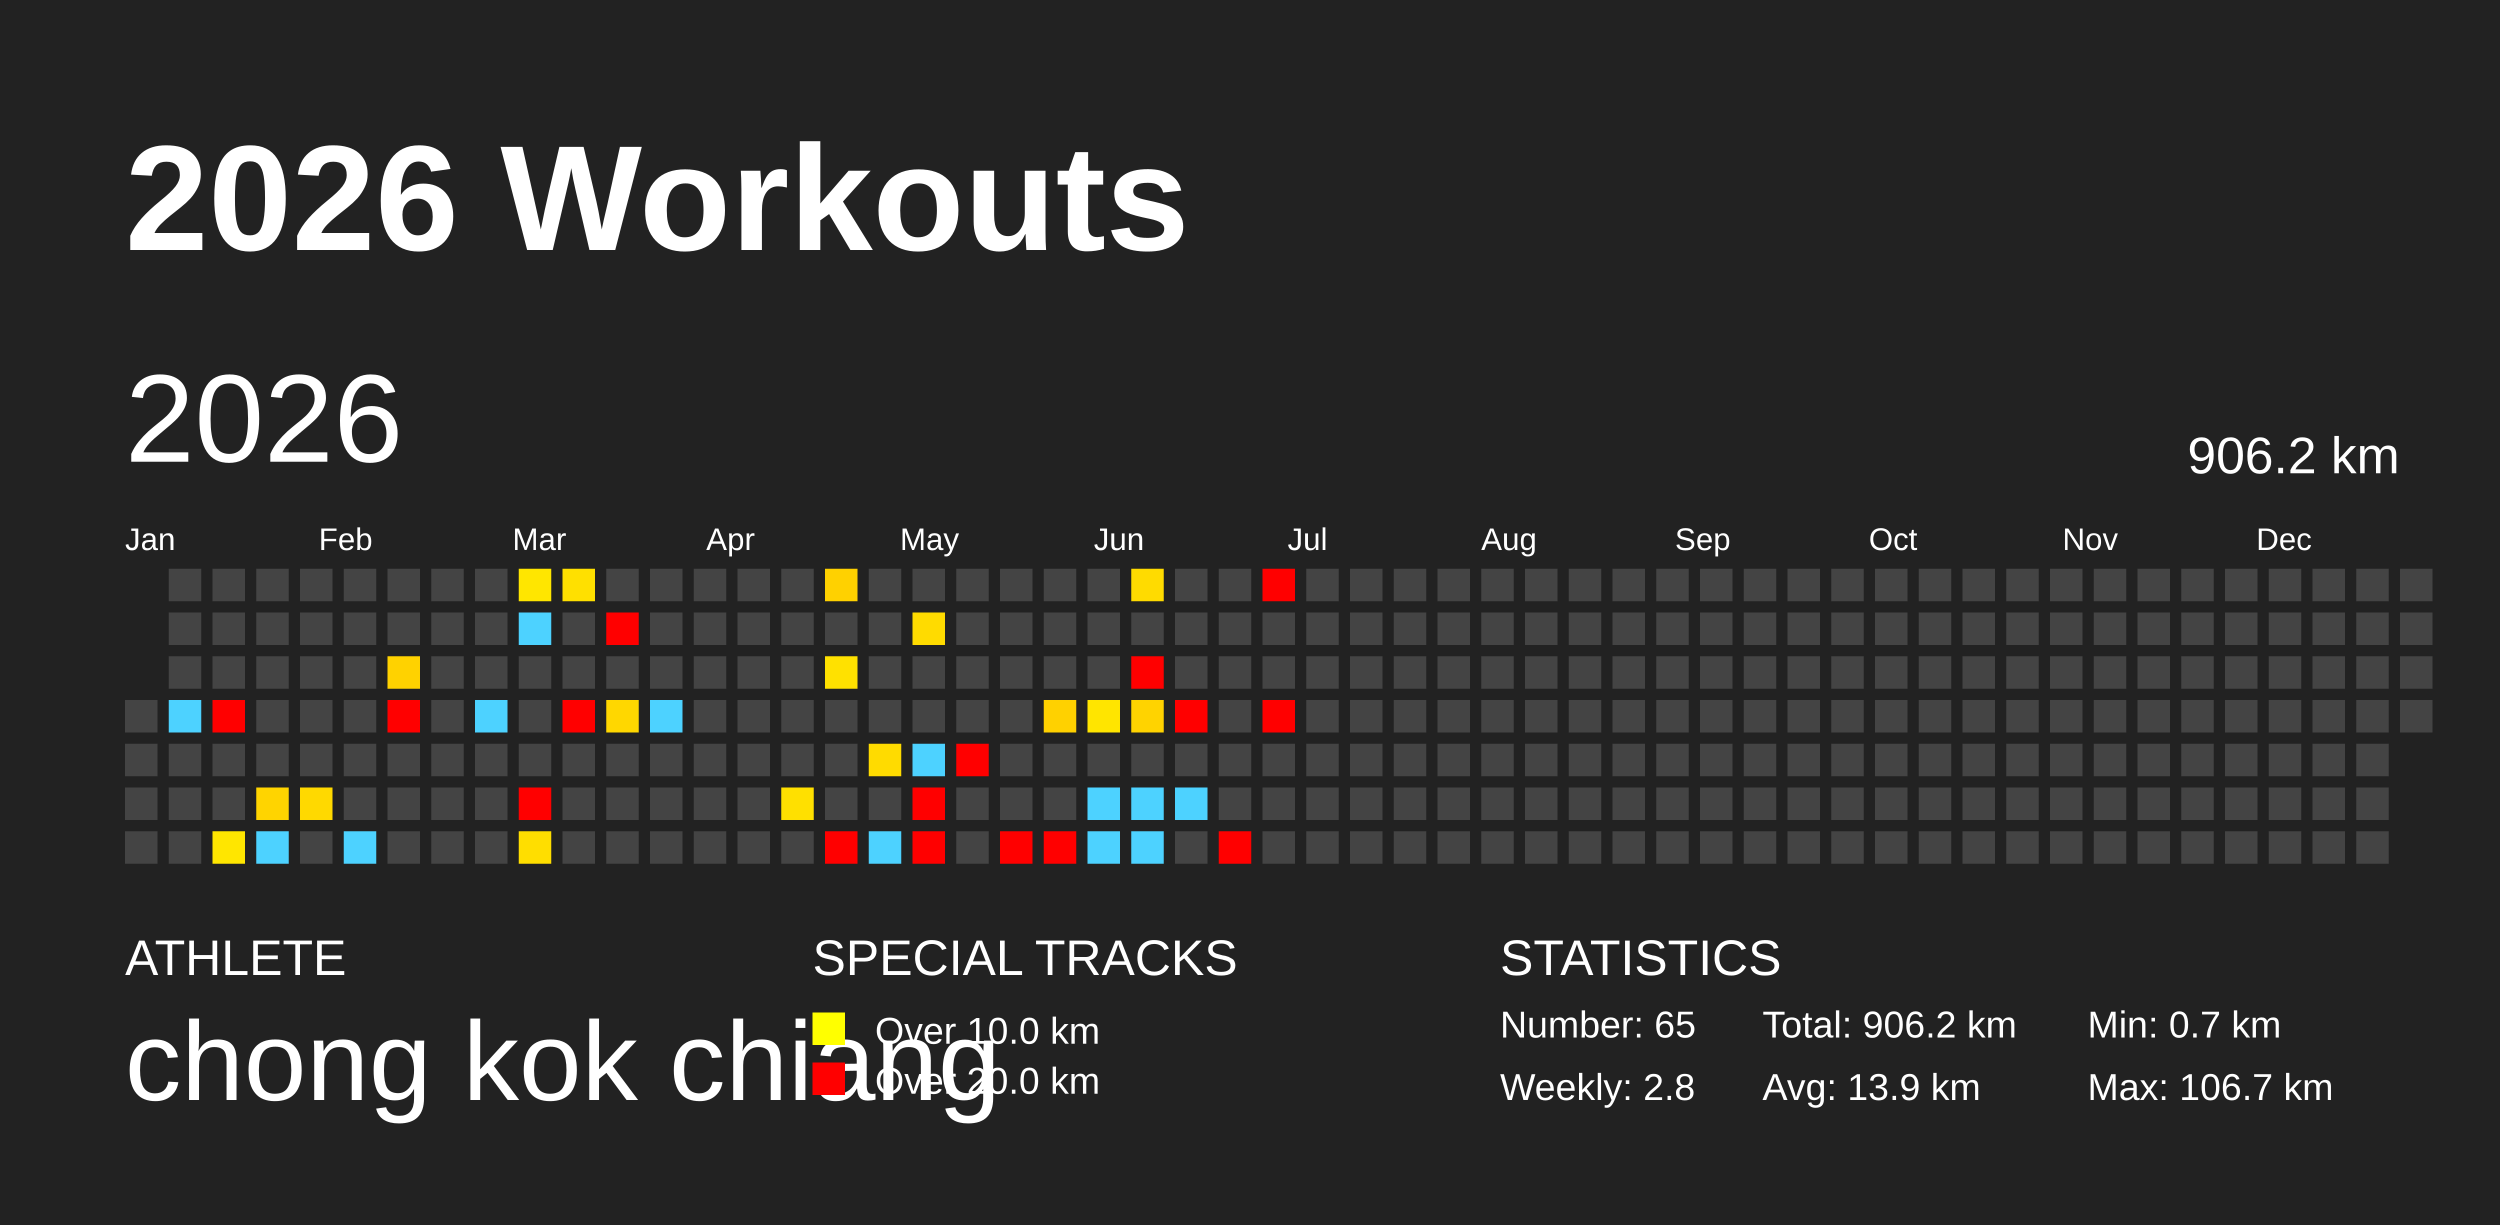
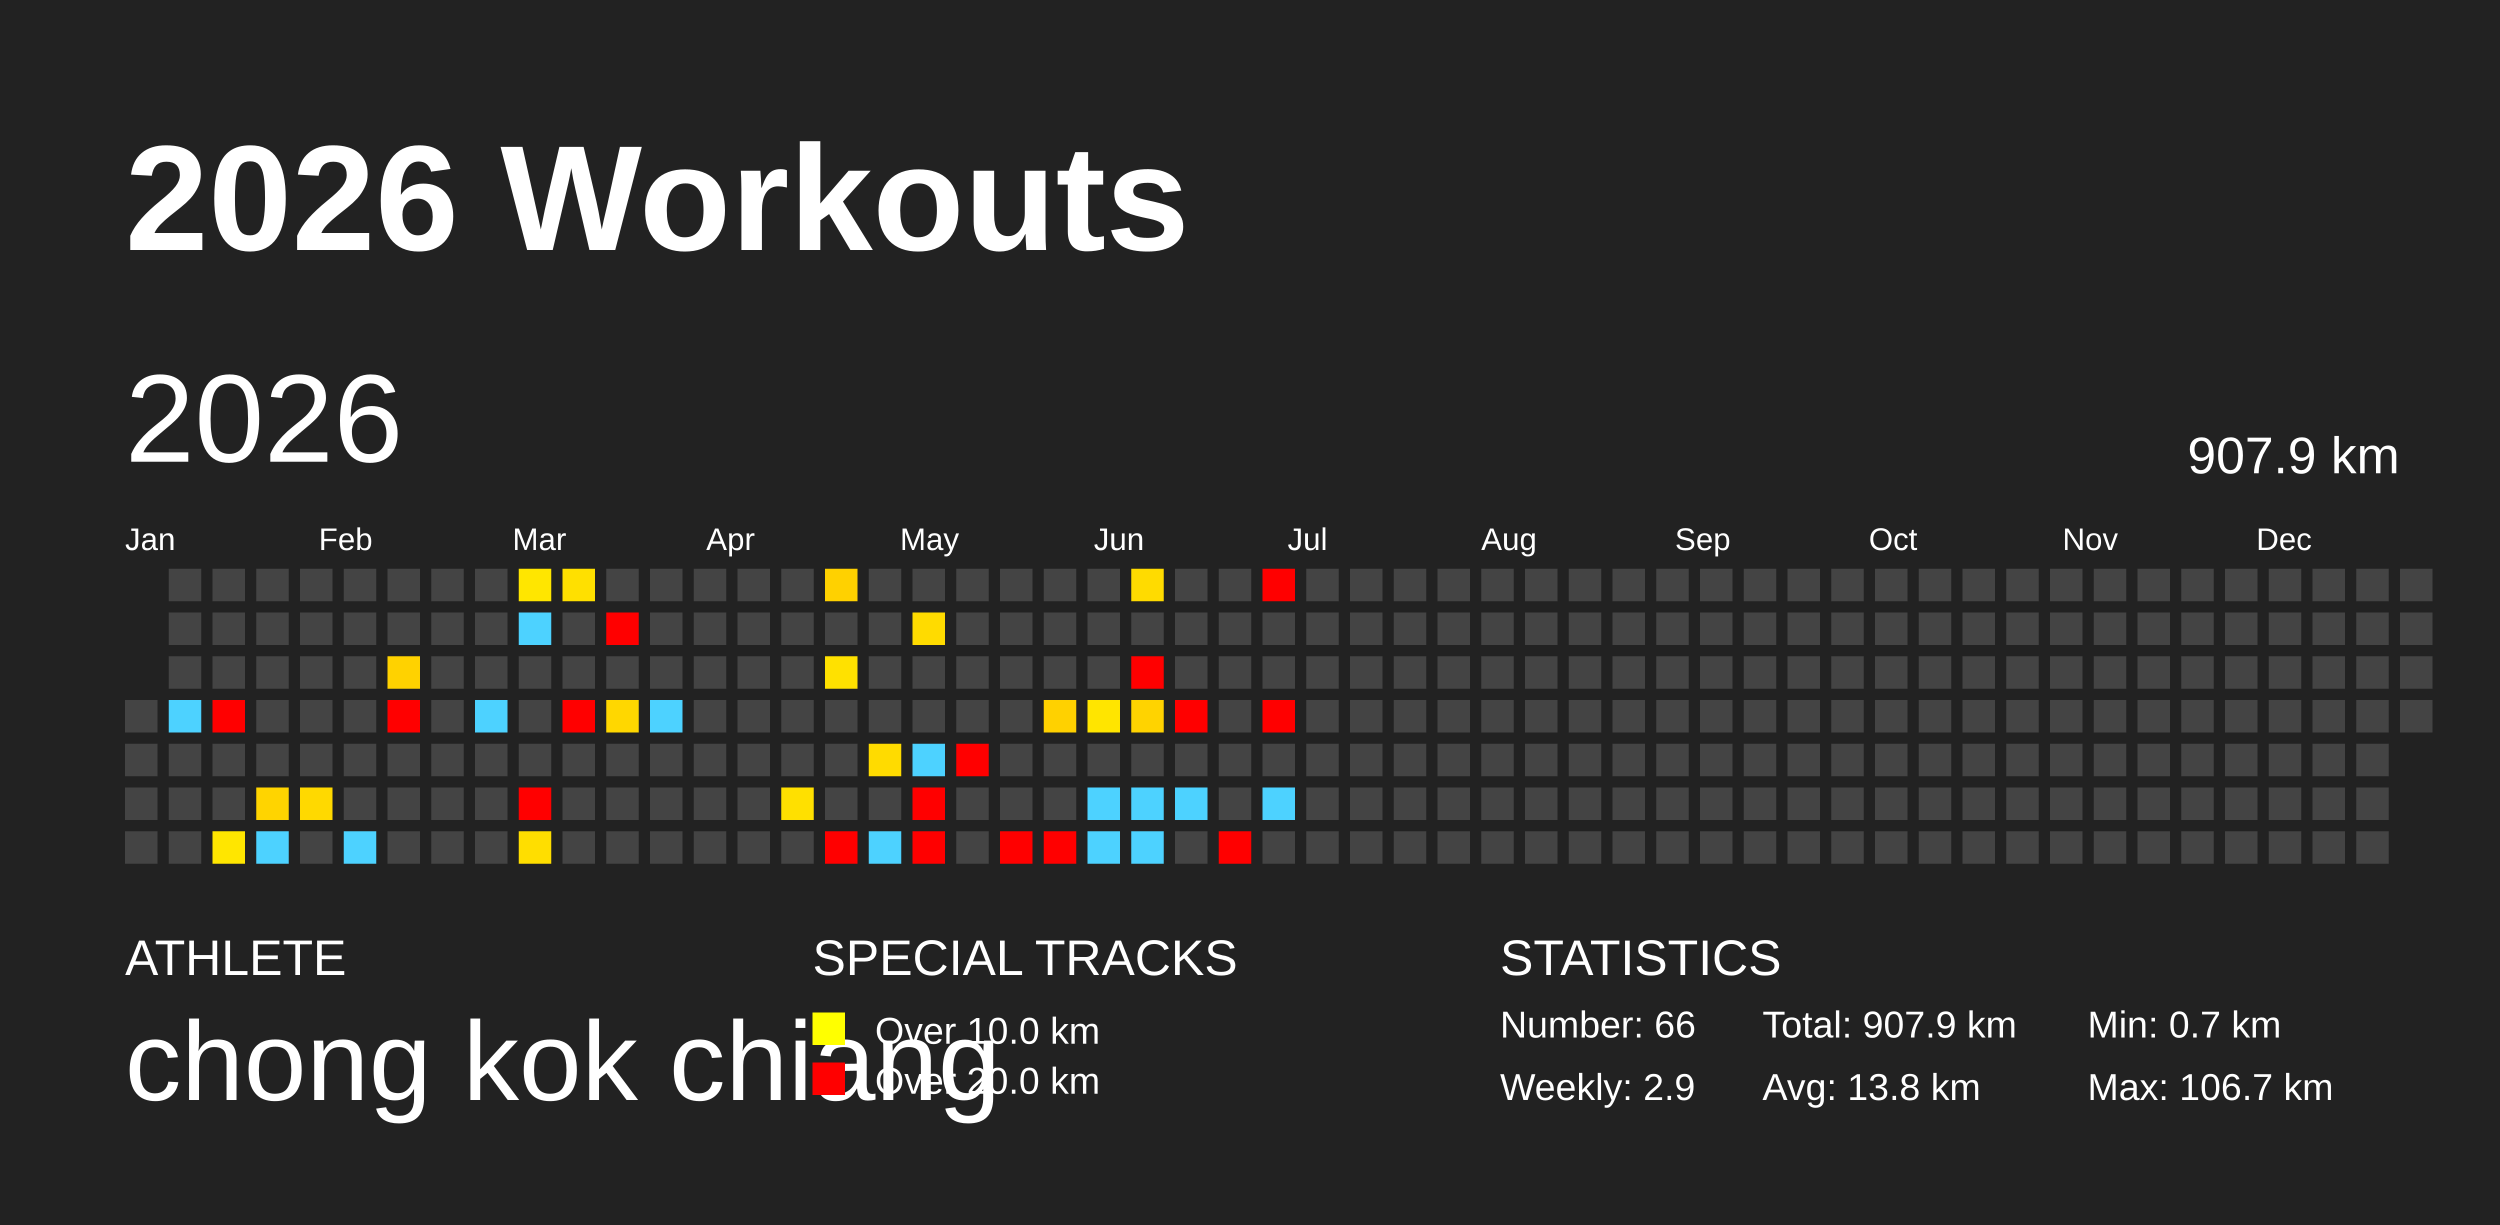
<svg xmlns="http://www.w3.org/2000/svg" baseProfile="full" height="98mm" version="1.1" viewBox="0,0,200,98" width="200mm">
  <defs />
  <rect fill="#222222" height="98" width="200" x="0" y="0" />
  <text fill="#FFFFFF" style="font-size:12px; font-family:Arial; font-weight:bold;" x="10" y="20">2026 Workouts</text>
  <text fill="#FFFFFF" style="font-size:4px; font-family:Arial" x="10" y="78">ATHLETE</text>
  <text fill="#FFFFFF" style="font-size:9px; font-family:Arial" x="10" y="88">chong kok chiang</text>
  <text fill="#FFFFFF" style="font-size:4px; font-family:Arial" x="65" y="78">SPECIAL TRACKS</text>
  <rect fill="yellow" height="2.6" width="2.6" x="65" y="81" />
  <text fill="#FFFFFF" style="font-size:3px; font-family:Arial" x="70" y="83.5">Over 10.0 km</text>
  <rect fill="red" height="2.6" width="2.6" x="65" y="85" />
  <text fill="#FFFFFF" style="font-size:3px; font-family:Arial" x="70" y="87.5">Over 20.0 km</text>
  <text fill="#FFFFFF" style="font-size:4px; font-family:Arial" x="120" y="78">STATISTICS</text>
-   <text fill="#FFFFFF" style="font-size:3px; font-family:Arial" x="120" y="83">Number: 65</text>
-   <text fill="#FFFFFF" style="font-size:3px; font-family:Arial" x="120" y="88">Weekly: 2.8</text>
-   <text fill="#FFFFFF" style="font-size:3px; font-family:Arial" x="141" y="83">Total: 906.2 km</text>
-   <text fill="#FFFFFF" style="font-size:3px; font-family:Arial" x="141" y="88">Avg: 13.9 km</text>
+   <text fill="#FFFFFF" style="font-size:3px; font-family:Arial" x="120" y="83">Number: 66</text>
+   <text fill="#FFFFFF" style="font-size:3px; font-family:Arial" x="120" y="88">Weekly: 2.9</text>
+   <text fill="#FFFFFF" style="font-size:3px; font-family:Arial" x="141" y="83">Total: 907.9 km</text>
+   <text fill="#FFFFFF" style="font-size:3px; font-family:Arial" x="141" y="88">Avg: 13.8 km</text>
  <text fill="#FFFFFF" style="font-size:3px; font-family:Arial" x="167" y="83">Min: 0.7 km</text>
  <text fill="#FFFFFF" style="font-size:3px; font-family:Arial" x="167" y="88">Max: 106.7 km</text>
  <text dominant-baseline="hanging" fill="#FFFFFF" style="font-size:10.0px; font-family:Arial;" x="10" y="30">2026</text>
-   <text dominant-baseline="hanging" fill="#FFFFFF" style="font-size:4.125px; font-family:Arial;" x="175" y="35">906.2 km</text>
+   <text dominant-baseline="hanging" fill="#FFFFFF" style="font-size:4.125px; font-family:Arial;" x="175" y="35">907.9 km</text>
  <text fill="#FFFFFF" style="font-size:2.5px; font-family:Arial" x="10.0" y="44">Jan</text>
  <text fill="#FFFFFF" style="font-size:2.5px; font-family:Arial" x="25.5" y="44">Feb</text>
  <text fill="#FFFFFF" style="font-size:2.5px; font-family:Arial" x="41.0" y="44">Mar</text>
  <text fill="#FFFFFF" style="font-size:2.5px; font-family:Arial" x="56.5" y="44">Apr</text>
  <text fill="#FFFFFF" style="font-size:2.5px; font-family:Arial" x="72.0" y="44">May</text>
  <text fill="#FFFFFF" style="font-size:2.5px; font-family:Arial" x="87.5" y="44">Jun</text>
  <text fill="#FFFFFF" style="font-size:2.5px; font-family:Arial" x="103.0" y="44">Jul</text>
  <text fill="#FFFFFF" style="font-size:2.5px; font-family:Arial" x="118.5" y="44">Aug</text>
  <text fill="#FFFFFF" style="font-size:2.5px; font-family:Arial" x="134.0" y="44">Sep</text>
  <text fill="#FFFFFF" style="font-size:2.5px; font-family:Arial" x="149.5" y="44">Oct</text>
  <text fill="#FFFFFF" style="font-size:2.5px; font-family:Arial" x="165.0" y="44">Nov</text>
  <text fill="#FFFFFF" style="font-size:2.5px; font-family:Arial" x="180.5" y="44">Dec</text>
  <rect fill="#444444" height="2.6" width="2.6" x="10.0" y="56.0" />
  <rect fill="#444444" height="2.6" width="2.6" x="10.0" y="59.5" />
  <rect fill="#444444" height="2.6" width="2.6" x="10.0" y="63.0" />
  <rect fill="#444444" height="2.6" width="2.6" x="10.0" y="66.5" />
  <rect fill="#444444" height="2.6" width="2.6" x="13.5" y="45.5" />
  <rect fill="#444444" height="2.6" width="2.6" x="13.5" y="49.0" />
  <rect fill="#444444" height="2.6" width="2.6" x="13.5" y="52.5" />
  <rect fill="#4dd2ff" height="2.6" width="2.6" x="13.5" y="56.0" />
  <rect fill="#444444" height="2.6" width="2.6" x="13.5" y="59.5" />
  <rect fill="#444444" height="2.6" width="2.6" x="13.5" y="63.0" />
  <rect fill="#444444" height="2.6" width="2.6" x="13.5" y="66.5" />
  <rect fill="#444444" height="2.6" width="2.6" x="17.0" y="45.5" />
  <rect fill="#444444" height="2.6" width="2.6" x="17.0" y="49.0" />
  <rect fill="#444444" height="2.6" width="2.6" x="17.0" y="52.5" />
  <rect fill="red" height="2.6" width="2.6" x="17.0" y="56.0" />
  <rect fill="#444444" height="2.6" width="2.6" x="17.0" y="59.5" />
  <rect fill="#444444" height="2.6" width="2.6" x="17.0" y="63.0" />
  <rect fill="#ffe600" height="2.6" width="2.6" x="17.0" y="66.5" />
  <rect fill="#444444" height="2.6" width="2.6" x="20.5" y="45.5" />
  <rect fill="#444444" height="2.6" width="2.6" x="20.5" y="49.0" />
  <rect fill="#444444" height="2.6" width="2.6" x="20.5" y="52.5" />
  <rect fill="#444444" height="2.6" width="2.6" x="20.5" y="56.0" />
  <rect fill="#444444" height="2.6" width="2.6" x="20.5" y="59.5" />
  <rect fill="#ffd400" height="2.6" width="2.6" x="20.5" y="63.0" />
  <rect fill="#4dd2ff" height="2.6" width="2.6" x="20.5" y="66.5" />
  <rect fill="#444444" height="2.6" width="2.6" x="24.0" y="45.5" />
  <rect fill="#444444" height="2.6" width="2.6" x="24.0" y="49.0" />
  <rect fill="#444444" height="2.6" width="2.6" x="24.0" y="52.5" />
  <rect fill="#444444" height="2.6" width="2.6" x="24.0" y="56.0" />
  <rect fill="#444444" height="2.6" width="2.6" x="24.0" y="59.5" />
  <rect fill="#ffd900" height="2.6" width="2.6" x="24.0" y="63.0" />
  <rect fill="#444444" height="2.6" width="2.6" x="24.0" y="66.5" />
  <rect fill="#444444" height="2.6" width="2.6" x="27.5" y="45.5" />
  <rect fill="#444444" height="2.6" width="2.6" x="27.5" y="49.0" />
  <rect fill="#444444" height="2.6" width="2.6" x="27.5" y="52.5" />
  <rect fill="#444444" height="2.6" width="2.6" x="27.5" y="56.0" />
  <rect fill="#444444" height="2.6" width="2.6" x="27.5" y="59.5" />
  <rect fill="#444444" height="2.6" width="2.6" x="27.5" y="63.0" />
  <rect fill="#4dd2ff" height="2.6" width="2.6" x="27.5" y="66.5" />
  <rect fill="#444444" height="2.6" width="2.6" x="31.0" y="45.5" />
  <rect fill="#444444" height="2.6" width="2.6" x="31.0" y="49.0" />
  <rect fill="#ffd200" height="2.6" width="2.6" x="31.0" y="52.5" />
  <rect fill="red" height="2.6" width="2.6" x="31.0" y="56.0" />
  <rect fill="#444444" height="2.6" width="2.6" x="31.0" y="59.5" />
  <rect fill="#444444" height="2.6" width="2.6" x="31.0" y="63.0" />
  <rect fill="#444444" height="2.6" width="2.6" x="31.0" y="66.5" />
  <rect fill="#444444" height="2.6" width="2.6" x="34.5" y="45.5" />
  <rect fill="#444444" height="2.6" width="2.6" x="34.5" y="49.0" />
  <rect fill="#444444" height="2.6" width="2.6" x="34.5" y="52.5" />
  <rect fill="#444444" height="2.6" width="2.6" x="34.5" y="56.0" />
  <rect fill="#444444" height="2.6" width="2.6" x="34.5" y="59.5" />
  <rect fill="#444444" height="2.6" width="2.6" x="34.5" y="63.0" />
  <rect fill="#444444" height="2.6" width="2.6" x="34.5" y="66.5" />
  <rect fill="#444444" height="2.6" width="2.6" x="38.0" y="45.5" />
  <rect fill="#444444" height="2.6" width="2.6" x="38.0" y="49.0" />
  <rect fill="#444444" height="2.6" width="2.6" x="38.0" y="52.5" />
  <rect fill="#4dd2ff" height="2.6" width="2.6" x="38.0" y="56.0" />
  <rect fill="#444444" height="2.6" width="2.6" x="38.0" y="59.5" />
  <rect fill="#444444" height="2.6" width="2.6" x="38.0" y="63.0" />
  <rect fill="#444444" height="2.6" width="2.6" x="38.0" y="66.5" />
  <rect fill="#ffe600" height="2.6" width="2.6" x="41.5" y="45.5" />
  <rect fill="#4dd2ff" height="2.6" width="2.6" x="41.5" y="49.0" />
  <rect fill="#444444" height="2.6" width="2.6" x="41.5" y="52.5" />
  <rect fill="#444444" height="2.6" width="2.6" x="41.5" y="56.0" />
  <rect fill="#444444" height="2.6" width="2.6" x="41.5" y="59.5" />
  <rect fill="red" height="2.6" width="2.6" x="41.5" y="63.0" />
  <rect fill="#ffde00" height="2.6" width="2.6" x="41.5" y="66.5" />
  <rect fill="#ffe000" height="2.6" width="2.6" x="45.0" y="45.5" />
  <rect fill="#444444" height="2.6" width="2.6" x="45.0" y="49.0" />
  <rect fill="#444444" height="2.6" width="2.6" x="45.0" y="52.5" />
  <rect fill="red" height="2.6" width="2.6" x="45.0" y="56.0" />
  <rect fill="#444444" height="2.6" width="2.6" x="45.0" y="59.5" />
  <rect fill="#444444" height="2.6" width="2.6" x="45.0" y="63.0" />
  <rect fill="#444444" height="2.6" width="2.6" x="45.0" y="66.5" />
  <rect fill="#444444" height="2.6" width="2.6" x="48.5" y="45.5" />
  <rect fill="red" height="2.6" width="2.6" x="48.5" y="49.0" />
  <rect fill="#444444" height="2.6" width="2.6" x="48.5" y="52.5" />
  <rect fill="#ffd700" height="2.6" width="2.6" x="48.5" y="56.0" />
  <rect fill="#444444" height="2.6" width="2.6" x="48.5" y="59.5" />
  <rect fill="#444444" height="2.6" width="2.6" x="48.5" y="63.0" />
  <rect fill="#444444" height="2.6" width="2.6" x="48.5" y="66.5" />
  <rect fill="#444444" height="2.6" width="2.6" x="52.0" y="45.5" />
  <rect fill="#444444" height="2.6" width="2.6" x="52.0" y="49.0" />
  <rect fill="#444444" height="2.6" width="2.6" x="52.0" y="52.5" />
  <rect fill="#4dd2ff" height="2.6" width="2.6" x="52.0" y="56.0" />
  <rect fill="#444444" height="2.6" width="2.6" x="52.0" y="59.5" />
  <rect fill="#444444" height="2.6" width="2.6" x="52.0" y="63.0" />
  <rect fill="#444444" height="2.6" width="2.6" x="52.0" y="66.5" />
  <rect fill="#444444" height="2.6" width="2.6" x="55.5" y="45.5" />
  <rect fill="#444444" height="2.6" width="2.6" x="55.5" y="49.0" />
  <rect fill="#444444" height="2.6" width="2.6" x="55.5" y="52.5" />
  <rect fill="#444444" height="2.6" width="2.6" x="55.5" y="56.0" />
  <rect fill="#444444" height="2.6" width="2.6" x="55.5" y="59.5" />
  <rect fill="#444444" height="2.6" width="2.6" x="55.5" y="63.0" />
  <rect fill="#444444" height="2.6" width="2.6" x="55.5" y="66.5" />
  <rect fill="#444444" height="2.6" width="2.6" x="59.0" y="45.5" />
  <rect fill="#444444" height="2.6" width="2.6" x="59.0" y="49.0" />
  <rect fill="#444444" height="2.6" width="2.6" x="59.0" y="52.5" />
  <rect fill="#444444" height="2.6" width="2.6" x="59.0" y="56.0" />
  <rect fill="#444444" height="2.6" width="2.6" x="59.0" y="59.5" />
  <rect fill="#444444" height="2.6" width="2.6" x="59.0" y="63.0" />
  <rect fill="#444444" height="2.6" width="2.6" x="59.0" y="66.5" />
  <rect fill="#444444" height="2.6" width="2.6" x="62.5" y="45.5" />
  <rect fill="#444444" height="2.6" width="2.6" x="62.5" y="49.0" />
  <rect fill="#444444" height="2.6" width="2.6" x="62.5" y="52.5" />
  <rect fill="#444444" height="2.6" width="2.6" x="62.5" y="56.0" />
  <rect fill="#444444" height="2.6" width="2.6" x="62.5" y="59.5" />
  <rect fill="#ffe000" height="2.6" width="2.6" x="62.5" y="63.0" />
  <rect fill="#444444" height="2.6" width="2.6" x="62.5" y="66.5" />
  <rect fill="#ffd100" height="2.6" width="2.6" x="66.0" y="45.5" />
  <rect fill="#444444" height="2.6" width="2.6" x="66.0" y="49.0" />
  <rect fill="#ffe100" height="2.6" width="2.6" x="66.0" y="52.5" />
  <rect fill="#444444" height="2.6" width="2.6" x="66.0" y="56.0" />
  <rect fill="#444444" height="2.6" width="2.6" x="66.0" y="59.5" />
  <rect fill="#444444" height="2.6" width="2.6" x="66.0" y="63.0" />
  <rect fill="red" height="2.6" width="2.6" x="66.0" y="66.5" />
  <rect fill="#444444" height="2.6" width="2.6" x="69.5" y="45.5" />
  <rect fill="#444444" height="2.6" width="2.6" x="69.5" y="49.0" />
  <rect fill="#444444" height="2.6" width="2.6" x="69.5" y="52.5" />
  <rect fill="#444444" height="2.6" width="2.6" x="69.5" y="56.0" />
  <rect fill="#ffdb00" height="2.6" width="2.6" x="69.5" y="59.5" />
  <rect fill="#444444" height="2.6" width="2.6" x="69.5" y="63.0" />
  <rect fill="#4dd2ff" height="2.6" width="2.6" x="69.5" y="66.5" />
  <rect fill="#444444" height="2.6" width="2.6" x="73.0" y="45.5" />
  <rect fill="#ffdb00" height="2.6" width="2.6" x="73.0" y="49.0" />
  <rect fill="#444444" height="2.6" width="2.6" x="73.0" y="52.5" />
  <rect fill="#444444" height="2.6" width="2.6" x="73.0" y="56.0" />
  <rect fill="#4dd2ff" height="2.6" width="2.6" x="73.0" y="59.5" />
  <rect fill="red" height="2.6" width="2.6" x="73.0" y="63.0" />
  <rect fill="red" height="2.6" width="2.6" x="73.0" y="66.5" />
  <rect fill="#444444" height="2.6" width="2.6" x="76.5" y="45.5" />
  <rect fill="#444444" height="2.6" width="2.6" x="76.5" y="49.0" />
  <rect fill="#444444" height="2.6" width="2.6" x="76.5" y="52.5" />
  <rect fill="#444444" height="2.6" width="2.6" x="76.5" y="56.0" />
  <rect fill="red" height="2.6" width="2.6" x="76.5" y="59.5" />
  <rect fill="#444444" height="2.6" width="2.6" x="76.5" y="63.0" />
  <rect fill="#444444" height="2.6" width="2.6" x="76.5" y="66.5" />
  <rect fill="#444444" height="2.6" width="2.6" x="80.0" y="45.5" />
  <rect fill="#444444" height="2.6" width="2.6" x="80.0" y="49.0" />
  <rect fill="#444444" height="2.6" width="2.6" x="80.0" y="52.5" />
  <rect fill="#444444" height="2.6" width="2.6" x="80.0" y="56.0" />
  <rect fill="#444444" height="2.6" width="2.6" x="80.0" y="59.5" />
  <rect fill="#444444" height="2.6" width="2.6" x="80.0" y="63.0" />
  <rect fill="red" height="2.6" width="2.6" x="80.0" y="66.5" />
  <rect fill="#444444" height="2.6" width="2.6" x="83.5" y="45.5" />
  <rect fill="#444444" height="2.6" width="2.6" x="83.5" y="49.0" />
  <rect fill="#444444" height="2.6" width="2.6" x="83.5" y="52.5" />
  <rect fill="#ffd100" height="2.6" width="2.6" x="83.5" y="56.0" />
  <rect fill="#444444" height="2.6" width="2.6" x="83.5" y="59.5" />
  <rect fill="#444444" height="2.6" width="2.6" x="83.5" y="63.0" />
  <rect fill="red" height="2.6" width="2.6" x="83.5" y="66.5" />
  <rect fill="#444444" height="2.6" width="2.6" x="87.0" y="45.5" />
  <rect fill="#444444" height="2.6" width="2.6" x="87.0" y="49.0" />
  <rect fill="#444444" height="2.6" width="2.6" x="87.0" y="52.5" />
  <rect fill="#ffe500" height="2.6" width="2.6" x="87.0" y="56.0" />
  <rect fill="#444444" height="2.6" width="2.6" x="87.0" y="59.5" />
  <rect fill="#4dd2ff" height="2.6" width="2.6" x="87.0" y="63.0" />
  <rect fill="#4dd2ff" height="2.6" width="2.6" x="87.0" y="66.5" />
  <rect fill="#ffdb00" height="2.6" width="2.6" x="90.5" y="45.5" />
  <rect fill="#444444" height="2.6" width="2.6" x="90.5" y="49.0" />
  <rect fill="red" height="2.6" width="2.6" x="90.5" y="52.5" />
  <rect fill="#ffd300" height="2.6" width="2.6" x="90.5" y="56.0" />
  <rect fill="#444444" height="2.6" width="2.6" x="90.5" y="59.5" />
  <rect fill="#4dd2ff" height="2.6" width="2.6" x="90.5" y="63.0" />
  <rect fill="#4dd2ff" height="2.6" width="2.6" x="90.5" y="66.5" />
  <rect fill="#444444" height="2.6" width="2.6" x="94.0" y="45.5" />
  <rect fill="#444444" height="2.6" width="2.6" x="94.0" y="49.0" />
  <rect fill="#444444" height="2.6" width="2.6" x="94.0" y="52.5" />
  <rect fill="red" height="2.6" width="2.6" x="94.0" y="56.0" />
  <rect fill="#444444" height="2.6" width="2.6" x="94.0" y="59.5" />
  <rect fill="#4dd2ff" height="2.6" width="2.6" x="94.0" y="63.0" />
  <rect fill="#444444" height="2.6" width="2.6" x="94.0" y="66.5" />
  <rect fill="#444444" height="2.6" width="2.6" x="97.5" y="45.5" />
  <rect fill="#444444" height="2.6" width="2.6" x="97.5" y="49.0" />
  <rect fill="#444444" height="2.6" width="2.6" x="97.5" y="52.5" />
  <rect fill="#444444" height="2.6" width="2.6" x="97.5" y="56.0" />
  <rect fill="#444444" height="2.6" width="2.6" x="97.5" y="59.5" />
  <rect fill="#444444" height="2.6" width="2.6" x="97.5" y="63.0" />
  <rect fill="red" height="2.6" width="2.6" x="97.5" y="66.5" />
  <rect fill="red" height="2.6" width="2.6" x="101.0" y="45.5" />
  <rect fill="#444444" height="2.6" width="2.6" x="101.0" y="49.0" />
  <rect fill="#444444" height="2.6" width="2.6" x="101.0" y="52.5" />
  <rect fill="red" height="2.6" width="2.6" x="101.0" y="56.0" />
  <rect fill="#444444" height="2.6" width="2.6" x="101.0" y="59.5" />
-   <rect fill="#444444" height="2.6" width="2.6" x="101.0" y="63.0" />
+   <rect fill="#4dd2ff" height="2.6" width="2.6" x="101.0" y="63.0" />
  <rect fill="#444444" height="2.6" width="2.6" x="101.0" y="66.5" />
  <rect fill="#444444" height="2.6" width="2.6" x="104.5" y="45.5" />
  <rect fill="#444444" height="2.6" width="2.6" x="104.5" y="49.0" />
  <rect fill="#444444" height="2.6" width="2.6" x="104.5" y="52.5" />
  <rect fill="#444444" height="2.6" width="2.6" x="104.5" y="56.0" />
  <rect fill="#444444" height="2.6" width="2.6" x="104.5" y="59.5" />
  <rect fill="#444444" height="2.6" width="2.6" x="104.5" y="63.0" />
  <rect fill="#444444" height="2.6" width="2.6" x="104.5" y="66.5" />
  <rect fill="#444444" height="2.6" width="2.6" x="108.0" y="45.5" />
  <rect fill="#444444" height="2.6" width="2.6" x="108.0" y="49.0" />
  <rect fill="#444444" height="2.6" width="2.6" x="108.0" y="52.5" />
  <rect fill="#444444" height="2.6" width="2.6" x="108.0" y="56.0" />
  <rect fill="#444444" height="2.6" width="2.6" x="108.0" y="59.5" />
  <rect fill="#444444" height="2.6" width="2.6" x="108.0" y="63.0" />
  <rect fill="#444444" height="2.6" width="2.6" x="108.0" y="66.5" />
  <rect fill="#444444" height="2.6" width="2.6" x="111.5" y="45.5" />
  <rect fill="#444444" height="2.6" width="2.6" x="111.5" y="49.0" />
  <rect fill="#444444" height="2.6" width="2.6" x="111.5" y="52.5" />
  <rect fill="#444444" height="2.6" width="2.6" x="111.5" y="56.0" />
  <rect fill="#444444" height="2.6" width="2.6" x="111.5" y="59.5" />
  <rect fill="#444444" height="2.6" width="2.6" x="111.5" y="63.0" />
  <rect fill="#444444" height="2.6" width="2.6" x="111.5" y="66.5" />
  <rect fill="#444444" height="2.6" width="2.6" x="115.0" y="45.5" />
  <rect fill="#444444" height="2.6" width="2.6" x="115.0" y="49.0" />
  <rect fill="#444444" height="2.6" width="2.6" x="115.0" y="52.5" />
  <rect fill="#444444" height="2.6" width="2.6" x="115.0" y="56.0" />
  <rect fill="#444444" height="2.6" width="2.6" x="115.0" y="59.5" />
  <rect fill="#444444" height="2.6" width="2.6" x="115.0" y="63.0" />
  <rect fill="#444444" height="2.6" width="2.6" x="115.0" y="66.5" />
  <rect fill="#444444" height="2.6" width="2.6" x="118.5" y="45.5" />
  <rect fill="#444444" height="2.6" width="2.6" x="118.5" y="49.0" />
  <rect fill="#444444" height="2.6" width="2.6" x="118.5" y="52.5" />
  <rect fill="#444444" height="2.6" width="2.6" x="118.5" y="56.0" />
  <rect fill="#444444" height="2.6" width="2.6" x="118.5" y="59.5" />
  <rect fill="#444444" height="2.6" width="2.6" x="118.5" y="63.0" />
  <rect fill="#444444" height="2.6" width="2.6" x="118.5" y="66.5" />
  <rect fill="#444444" height="2.6" width="2.6" x="122.0" y="45.5" />
  <rect fill="#444444" height="2.6" width="2.6" x="122.0" y="49.0" />
  <rect fill="#444444" height="2.6" width="2.6" x="122.0" y="52.5" />
  <rect fill="#444444" height="2.6" width="2.6" x="122.0" y="56.0" />
  <rect fill="#444444" height="2.6" width="2.6" x="122.0" y="59.5" />
  <rect fill="#444444" height="2.6" width="2.6" x="122.0" y="63.0" />
  <rect fill="#444444" height="2.6" width="2.6" x="122.0" y="66.5" />
  <rect fill="#444444" height="2.6" width="2.6" x="125.5" y="45.5" />
  <rect fill="#444444" height="2.6" width="2.6" x="125.5" y="49.0" />
  <rect fill="#444444" height="2.6" width="2.6" x="125.5" y="52.5" />
  <rect fill="#444444" height="2.6" width="2.6" x="125.5" y="56.0" />
  <rect fill="#444444" height="2.6" width="2.6" x="125.5" y="59.5" />
  <rect fill="#444444" height="2.6" width="2.6" x="125.5" y="63.0" />
  <rect fill="#444444" height="2.6" width="2.6" x="125.5" y="66.5" />
  <rect fill="#444444" height="2.6" width="2.6" x="129.0" y="45.5" />
  <rect fill="#444444" height="2.6" width="2.6" x="129.0" y="49.0" />
  <rect fill="#444444" height="2.6" width="2.6" x="129.0" y="52.5" />
  <rect fill="#444444" height="2.6" width="2.6" x="129.0" y="56.0" />
  <rect fill="#444444" height="2.6" width="2.6" x="129.0" y="59.5" />
  <rect fill="#444444" height="2.6" width="2.6" x="129.0" y="63.0" />
  <rect fill="#444444" height="2.6" width="2.6" x="129.0" y="66.5" />
  <rect fill="#444444" height="2.6" width="2.6" x="132.5" y="45.5" />
  <rect fill="#444444" height="2.6" width="2.6" x="132.5" y="49.0" />
  <rect fill="#444444" height="2.6" width="2.6" x="132.5" y="52.5" />
  <rect fill="#444444" height="2.6" width="2.6" x="132.5" y="56.0" />
  <rect fill="#444444" height="2.6" width="2.6" x="132.5" y="59.5" />
  <rect fill="#444444" height="2.6" width="2.6" x="132.5" y="63.0" />
  <rect fill="#444444" height="2.6" width="2.6" x="132.5" y="66.5" />
  <rect fill="#444444" height="2.6" width="2.6" x="136.0" y="45.5" />
  <rect fill="#444444" height="2.6" width="2.6" x="136.0" y="49.0" />
  <rect fill="#444444" height="2.6" width="2.6" x="136.0" y="52.5" />
  <rect fill="#444444" height="2.6" width="2.6" x="136.0" y="56.0" />
  <rect fill="#444444" height="2.6" width="2.6" x="136.0" y="59.5" />
  <rect fill="#444444" height="2.6" width="2.6" x="136.0" y="63.0" />
  <rect fill="#444444" height="2.6" width="2.6" x="136.0" y="66.5" />
  <rect fill="#444444" height="2.6" width="2.6" x="139.5" y="45.5" />
  <rect fill="#444444" height="2.6" width="2.6" x="139.5" y="49.0" />
  <rect fill="#444444" height="2.6" width="2.6" x="139.5" y="52.5" />
  <rect fill="#444444" height="2.6" width="2.6" x="139.5" y="56.0" />
  <rect fill="#444444" height="2.6" width="2.6" x="139.5" y="59.5" />
  <rect fill="#444444" height="2.6" width="2.6" x="139.5" y="63.0" />
  <rect fill="#444444" height="2.6" width="2.6" x="139.5" y="66.5" />
  <rect fill="#444444" height="2.6" width="2.6" x="143.0" y="45.5" />
  <rect fill="#444444" height="2.6" width="2.6" x="143.0" y="49.0" />
  <rect fill="#444444" height="2.6" width="2.6" x="143.0" y="52.5" />
  <rect fill="#444444" height="2.6" width="2.6" x="143.0" y="56.0" />
  <rect fill="#444444" height="2.6" width="2.6" x="143.0" y="59.5" />
  <rect fill="#444444" height="2.6" width="2.6" x="143.0" y="63.0" />
  <rect fill="#444444" height="2.6" width="2.6" x="143.0" y="66.5" />
  <rect fill="#444444" height="2.6" width="2.6" x="146.5" y="45.5" />
  <rect fill="#444444" height="2.6" width="2.6" x="146.5" y="49.0" />
  <rect fill="#444444" height="2.6" width="2.6" x="146.5" y="52.5" />
  <rect fill="#444444" height="2.6" width="2.6" x="146.5" y="56.0" />
  <rect fill="#444444" height="2.6" width="2.6" x="146.5" y="59.5" />
  <rect fill="#444444" height="2.6" width="2.6" x="146.5" y="63.0" />
  <rect fill="#444444" height="2.6" width="2.6" x="146.5" y="66.5" />
  <rect fill="#444444" height="2.6" width="2.6" x="150.0" y="45.5" />
  <rect fill="#444444" height="2.6" width="2.6" x="150.0" y="49.0" />
  <rect fill="#444444" height="2.6" width="2.6" x="150.0" y="52.5" />
  <rect fill="#444444" height="2.6" width="2.6" x="150.0" y="56.0" />
  <rect fill="#444444" height="2.6" width="2.6" x="150.0" y="59.5" />
  <rect fill="#444444" height="2.6" width="2.6" x="150.0" y="63.0" />
  <rect fill="#444444" height="2.6" width="2.6" x="150.0" y="66.5" />
  <rect fill="#444444" height="2.6" width="2.6" x="153.5" y="45.5" />
  <rect fill="#444444" height="2.6" width="2.6" x="153.5" y="49.0" />
  <rect fill="#444444" height="2.6" width="2.6" x="153.5" y="52.5" />
  <rect fill="#444444" height="2.6" width="2.6" x="153.5" y="56.0" />
  <rect fill="#444444" height="2.6" width="2.6" x="153.5" y="59.5" />
  <rect fill="#444444" height="2.6" width="2.6" x="153.5" y="63.0" />
  <rect fill="#444444" height="2.6" width="2.6" x="153.5" y="66.5" />
  <rect fill="#444444" height="2.6" width="2.6" x="157.0" y="45.5" />
  <rect fill="#444444" height="2.6" width="2.6" x="157.0" y="49.0" />
  <rect fill="#444444" height="2.6" width="2.6" x="157.0" y="52.5" />
  <rect fill="#444444" height="2.6" width="2.6" x="157.0" y="56.0" />
  <rect fill="#444444" height="2.6" width="2.6" x="157.0" y="59.5" />
  <rect fill="#444444" height="2.6" width="2.6" x="157.0" y="63.0" />
  <rect fill="#444444" height="2.6" width="2.6" x="157.0" y="66.5" />
  <rect fill="#444444" height="2.6" width="2.6" x="160.5" y="45.5" />
  <rect fill="#444444" height="2.6" width="2.6" x="160.5" y="49.0" />
  <rect fill="#444444" height="2.6" width="2.6" x="160.5" y="52.5" />
  <rect fill="#444444" height="2.6" width="2.6" x="160.5" y="56.0" />
  <rect fill="#444444" height="2.6" width="2.6" x="160.5" y="59.5" />
  <rect fill="#444444" height="2.6" width="2.6" x="160.5" y="63.0" />
  <rect fill="#444444" height="2.6" width="2.6" x="160.5" y="66.5" />
  <rect fill="#444444" height="2.6" width="2.6" x="164.0" y="45.5" />
  <rect fill="#444444" height="2.6" width="2.6" x="164.0" y="49.0" />
  <rect fill="#444444" height="2.6" width="2.6" x="164.0" y="52.5" />
  <rect fill="#444444" height="2.6" width="2.6" x="164.0" y="56.0" />
  <rect fill="#444444" height="2.6" width="2.6" x="164.0" y="59.5" />
  <rect fill="#444444" height="2.6" width="2.6" x="164.0" y="63.0" />
  <rect fill="#444444" height="2.6" width="2.6" x="164.0" y="66.5" />
  <rect fill="#444444" height="2.6" width="2.6" x="167.5" y="45.5" />
  <rect fill="#444444" height="2.6" width="2.6" x="167.5" y="49.0" />
  <rect fill="#444444" height="2.6" width="2.6" x="167.5" y="52.5" />
  <rect fill="#444444" height="2.6" width="2.6" x="167.5" y="56.0" />
  <rect fill="#444444" height="2.6" width="2.6" x="167.5" y="59.5" />
  <rect fill="#444444" height="2.6" width="2.6" x="167.5" y="63.0" />
  <rect fill="#444444" height="2.6" width="2.6" x="167.5" y="66.5" />
  <rect fill="#444444" height="2.6" width="2.6" x="171.0" y="45.5" />
  <rect fill="#444444" height="2.6" width="2.6" x="171.0" y="49.0" />
  <rect fill="#444444" height="2.6" width="2.6" x="171.0" y="52.5" />
  <rect fill="#444444" height="2.6" width="2.6" x="171.0" y="56.0" />
  <rect fill="#444444" height="2.6" width="2.6" x="171.0" y="59.5" />
  <rect fill="#444444" height="2.6" width="2.6" x="171.0" y="63.0" />
  <rect fill="#444444" height="2.6" width="2.6" x="171.0" y="66.5" />
  <rect fill="#444444" height="2.6" width="2.6" x="174.5" y="45.5" />
  <rect fill="#444444" height="2.6" width="2.6" x="174.5" y="49.0" />
  <rect fill="#444444" height="2.6" width="2.6" x="174.5" y="52.5" />
  <rect fill="#444444" height="2.6" width="2.6" x="174.5" y="56.0" />
  <rect fill="#444444" height="2.6" width="2.6" x="174.5" y="59.5" />
  <rect fill="#444444" height="2.6" width="2.6" x="174.5" y="63.0" />
  <rect fill="#444444" height="2.6" width="2.6" x="174.5" y="66.5" />
  <rect fill="#444444" height="2.6" width="2.6" x="178.0" y="45.5" />
  <rect fill="#444444" height="2.6" width="2.6" x="178.0" y="49.0" />
  <rect fill="#444444" height="2.6" width="2.6" x="178.0" y="52.5" />
  <rect fill="#444444" height="2.6" width="2.6" x="178.0" y="56.0" />
  <rect fill="#444444" height="2.6" width="2.6" x="178.0" y="59.5" />
  <rect fill="#444444" height="2.6" width="2.6" x="178.0" y="63.0" />
  <rect fill="#444444" height="2.6" width="2.6" x="178.0" y="66.5" />
  <rect fill="#444444" height="2.6" width="2.6" x="181.5" y="45.5" />
  <rect fill="#444444" height="2.6" width="2.6" x="181.5" y="49.0" />
  <rect fill="#444444" height="2.6" width="2.6" x="181.5" y="52.5" />
  <rect fill="#444444" height="2.6" width="2.6" x="181.5" y="56.0" />
  <rect fill="#444444" height="2.6" width="2.6" x="181.5" y="59.5" />
  <rect fill="#444444" height="2.6" width="2.6" x="181.5" y="63.0" />
  <rect fill="#444444" height="2.6" width="2.6" x="181.5" y="66.5" />
  <rect fill="#444444" height="2.6" width="2.6" x="185.0" y="45.5" />
  <rect fill="#444444" height="2.6" width="2.6" x="185.0" y="49.0" />
  <rect fill="#444444" height="2.6" width="2.6" x="185.0" y="52.5" />
  <rect fill="#444444" height="2.6" width="2.6" x="185.0" y="56.0" />
  <rect fill="#444444" height="2.6" width="2.6" x="185.0" y="59.5" />
  <rect fill="#444444" height="2.6" width="2.6" x="185.0" y="63.0" />
  <rect fill="#444444" height="2.6" width="2.6" x="185.0" y="66.5" />
  <rect fill="#444444" height="2.6" width="2.6" x="188.5" y="45.5" />
  <rect fill="#444444" height="2.6" width="2.6" x="188.5" y="49.0" />
  <rect fill="#444444" height="2.6" width="2.6" x="188.5" y="52.5" />
  <rect fill="#444444" height="2.6" width="2.6" x="188.5" y="56.0" />
  <rect fill="#444444" height="2.6" width="2.6" x="188.5" y="59.5" />
  <rect fill="#444444" height="2.6" width="2.6" x="188.5" y="63.0" />
  <rect fill="#444444" height="2.6" width="2.6" x="188.5" y="66.5" />
  <rect fill="#444444" height="2.6" width="2.6" x="192.0" y="45.5" />
  <rect fill="#444444" height="2.6" width="2.6" x="192.0" y="49.0" />
  <rect fill="#444444" height="2.6" width="2.6" x="192.0" y="52.5" />
  <rect fill="#444444" height="2.6" width="2.6" x="192.0" y="56.0" />
</svg>
